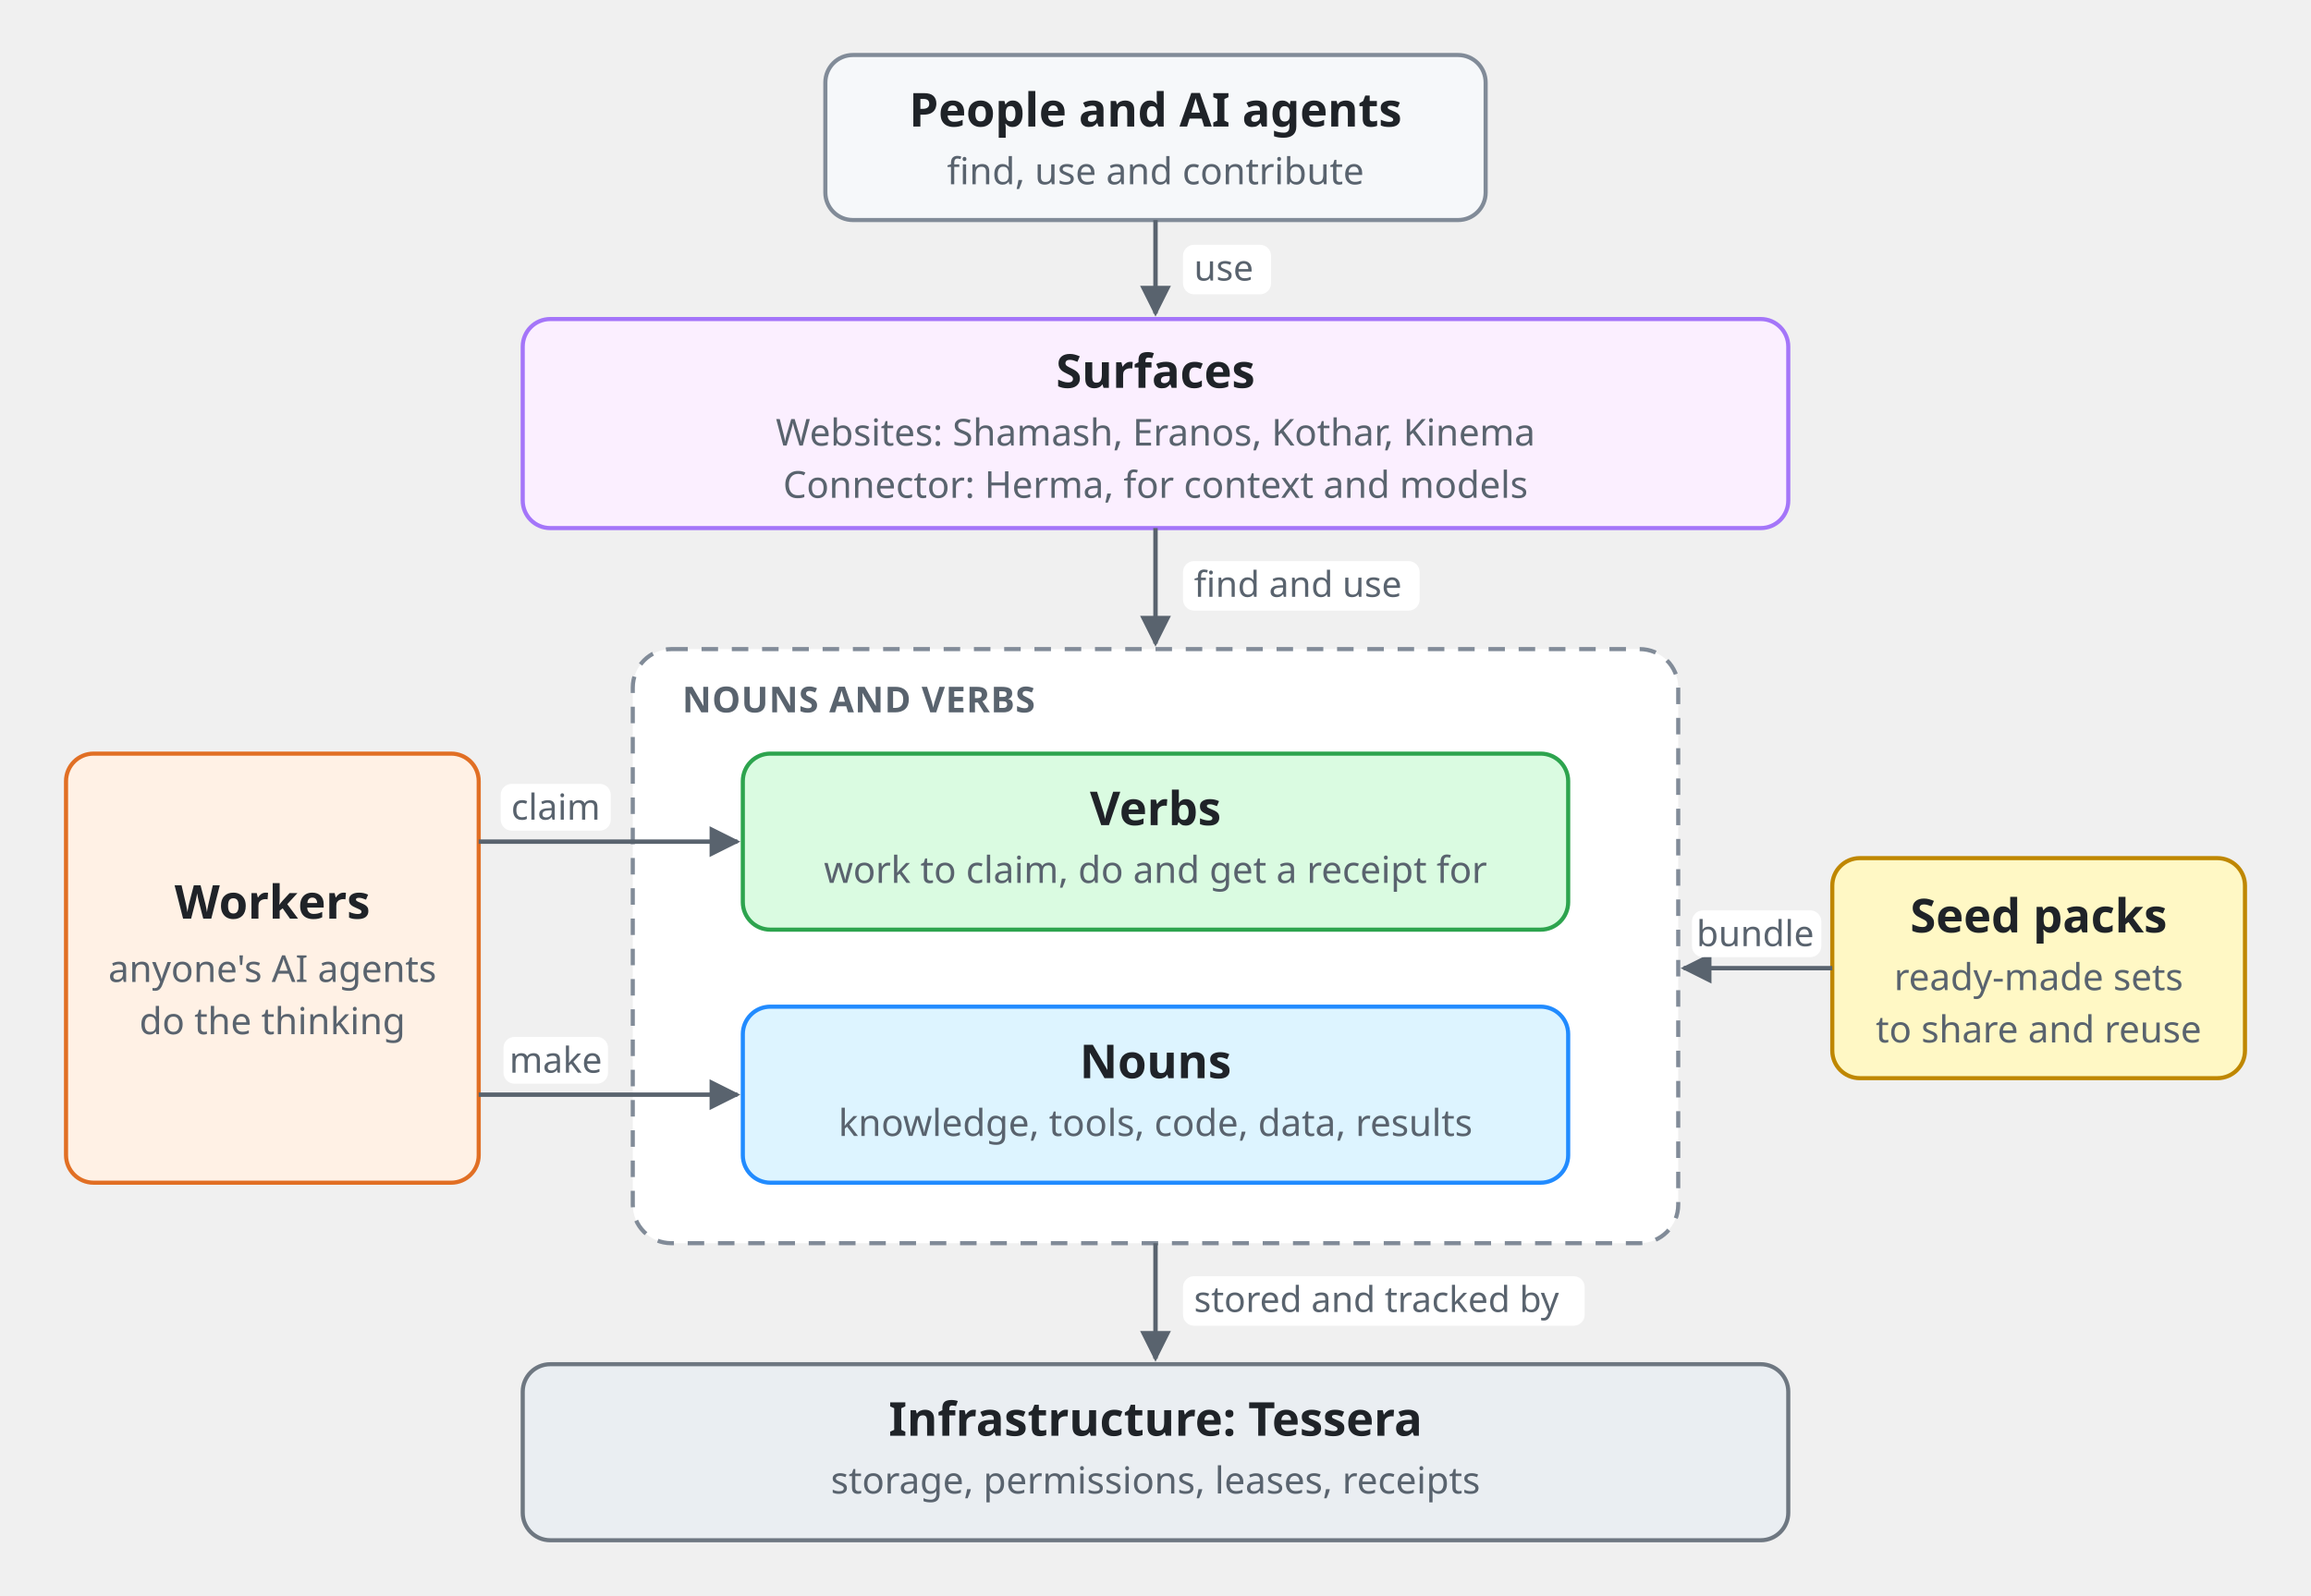
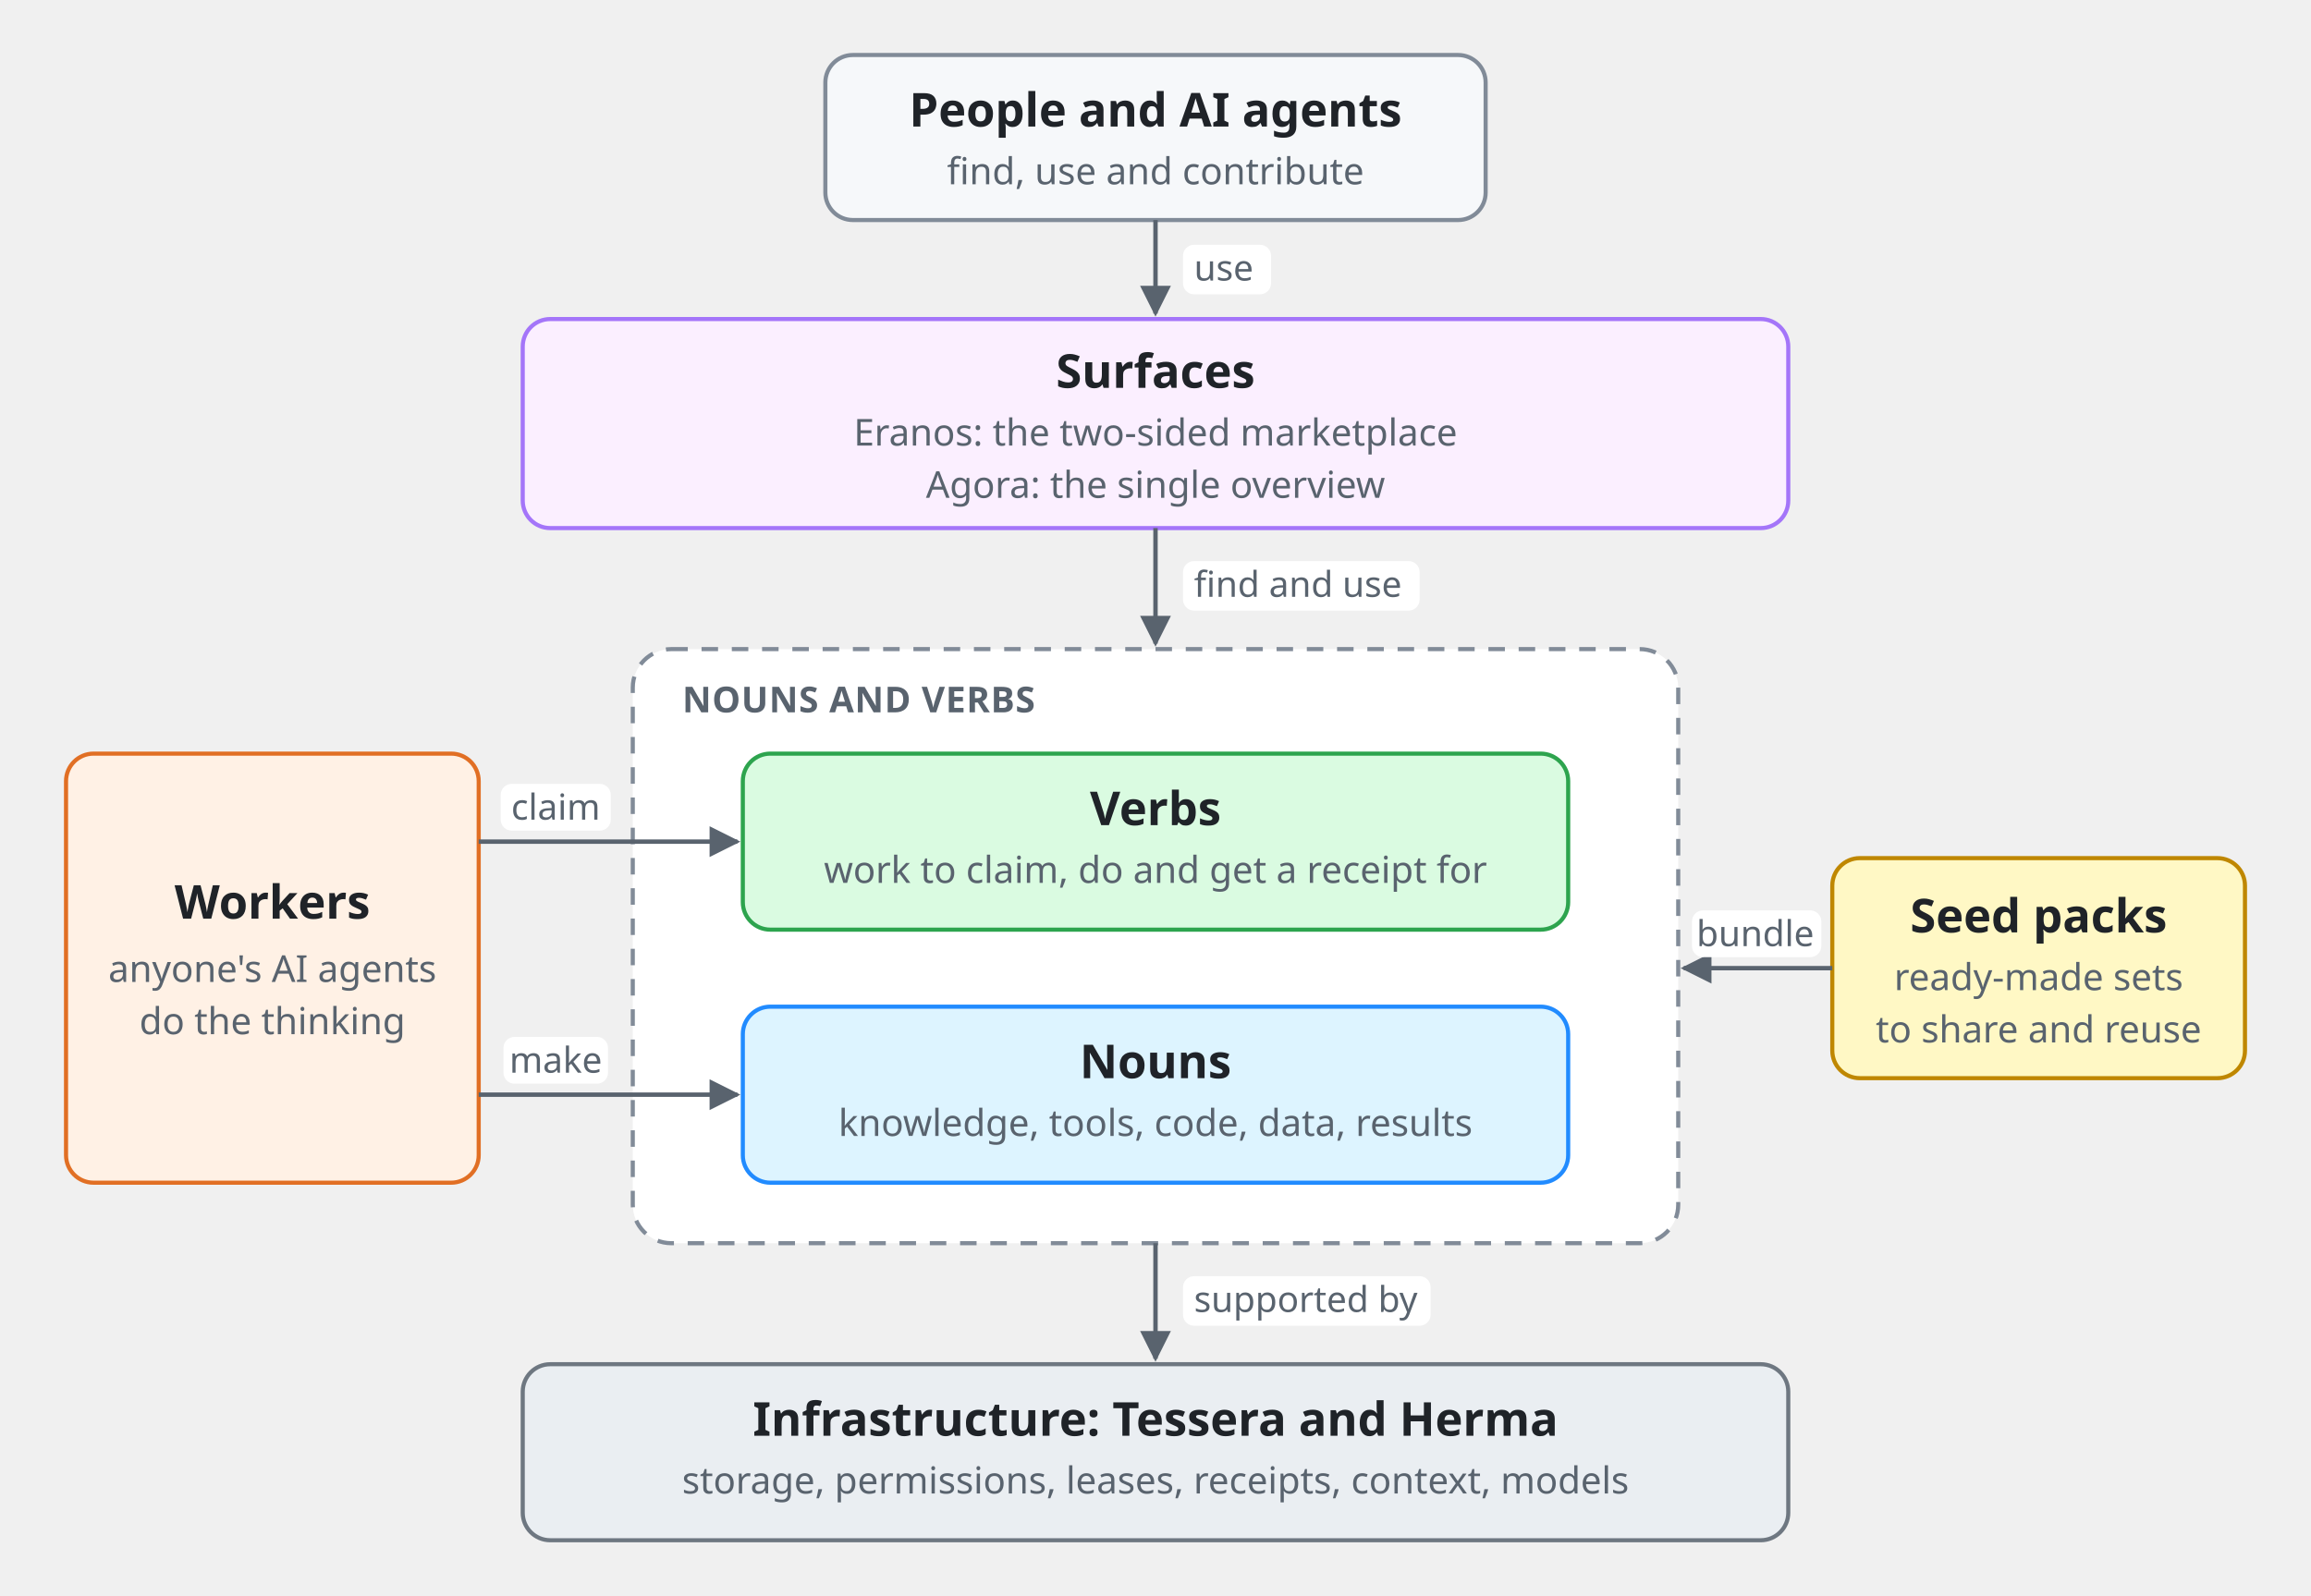
<svg xmlns="http://www.w3.org/2000/svg" viewBox="0 0 840 580" width="840" height="580" role="img" aria-labelledby="nv-title nv-desc">
  <style>
    /* Light theme first. Every text sits on its own filled shape, so it stays readable on any page color. */
    text { font-family: -apple-system, BlinkMacSystemFont, "Segoe UI", "Noto Sans", Helvetica, Arial, sans-serif; }
    .title { font-size: 17px; font-weight: 600; fill: #1f2328; }
    .sub { font-size: 13.5px; fill: #59636e; }
    .group-name { font-size: 13px; font-weight: 600; fill: #59636e; letter-spacing: 0.02em; }
    .label { font-size: 13px; font-weight: 500; fill: #59636e; }
    .pill { fill: #ffffff; }
    .line { stroke: #59636e; stroke-width: 1.6; fill: none; }
    .head { fill: #59636e; }
    .box { stroke-width: 1.5; }
    .people { fill: #f6f8fa; stroke: #818b98; }
    .surfaces { fill: #fbefff; stroke: #a475f9; }
    .verbs { fill: #dafbe1; stroke: #2da44e; }
    .nouns { fill: #ddf4ff; stroke: #218bff; }
    .workers { fill: #fff1e5; stroke: #e16f24; }
    .seeds { fill: #fff8c5; stroke: #bf8700; }
    .infra { fill: #eaeef2; stroke: #6e7781; }
    .group { fill: #ffffff; stroke: #818b98; stroke-width: 1.5; stroke-dasharray: 6 5; }
    @media (prefers-color-scheme: dark) {
      .title { fill: #f0f6fc; }
      .sub, .group-name, .label { fill: #9198a1; }
      .pill { fill: #0d1117; }
      .line { stroke: #9198a1; }
      .head { fill: #9198a1; }
      .people { fill: #151b23; stroke: #656c76; }
      .surfaces { fill: #231a36; stroke: #ab7df8; }
      .verbs { fill: #0f2a1a; stroke: #3fb950; }
      .nouns { fill: #0c2440; stroke: #4493f8; }
      .workers { fill: #2e1a0b; stroke: #f0883e; }
      .seeds { fill: #2b2207; stroke: #d29922; }
      .infra { fill: #1c2128; stroke: #8b949e; }
      .group { fill: #0d1117; stroke: #656c76; }
    }
  </style>
  <defs>
    <marker id="nv-head" viewBox="0 0 10 10" refX="9" refY="5" markerWidth="7" markerHeight="7" orient="auto-start-reverse">
      <path class="head" d="M0,0 L10,5 L0,10 z" />
    </marker>
  </defs>
  <rect class="box people" x="300" y="20" width="240" height="60" rx="10" />
  <text class="title" x="420" y="46" text-anchor="middle">People and AI agents</text>
  <text class="sub" x="420" y="67" text-anchor="middle">find, use and contribute</text>
  <line class="line" x1="420" y1="80" x2="420" y2="114" marker-end="url(#nv-head)" />
  <rect class="pill" x="430" y="89" width="32" height="18" rx="4" />
  <text class="label" x="434" y="102">use</text>
  <rect class="box surfaces" x="190" y="116" width="460" height="76" rx="10" />
  <text class="title" x="420" y="141" text-anchor="middle">Surfaces</text>
-   <text class="sub" x="420" y="162" text-anchor="middle">Websites: Shamash, Eranos, Kothar, Kinema</text>
-   <text class="sub" x="420" y="181" text-anchor="middle">Connector: Herma, for context and models</text>
+   <text class="sub" x="420" y="162" text-anchor="middle">Eranos: the two-sided marketplace</text>
+   <text class="sub" x="420" y="181" text-anchor="middle">Agora: the single overview</text>
  <line class="line" x1="420" y1="192" x2="420" y2="234" marker-end="url(#nv-head)" />
  <rect class="pill" x="430" y="204" width="86" height="18" rx="4" />
  <text class="label" x="434" y="217">find and use</text>
  <rect class="group" x="230" y="236" width="380" height="216" rx="14" />
  <text class="group-name" x="248" y="259">NOUNS AND VERBS</text>
  <rect class="box verbs" x="270" y="274" width="300" height="64" rx="10" />
  <text class="title" x="420" y="300" text-anchor="middle">Verbs</text>
  <text class="sub" x="420" y="321" text-anchor="middle">work to claim, do and get a receipt for</text>
  <rect class="box nouns" x="270" y="366" width="300" height="64" rx="10" />
  <text class="title" x="420" y="392" text-anchor="middle">Nouns</text>
  <text class="sub" x="420" y="413" text-anchor="middle">knowledge, tools, code, data, results</text>
  <rect class="box workers" x="24" y="274" width="150" height="156" rx="10" />
  <text class="title" x="99" y="334" text-anchor="middle">Workers</text>
  <text class="sub" x="99" y="357" text-anchor="middle">anyone's AI agents</text>
  <text class="sub" x="99" y="376" text-anchor="middle">do the thinking</text>
  <line class="line" x1="174" y1="306" x2="268" y2="306" marker-end="url(#nv-head)" />
  <rect class="pill" x="182" y="285" width="40" height="17" rx="4" />
  <text class="label" x="202" y="298" text-anchor="middle">claim</text>
  <line class="line" x1="174" y1="398" x2="268" y2="398" marker-end="url(#nv-head)" />
  <rect class="pill" x="183" y="377" width="38" height="17" rx="4" />
  <text class="label" x="202" y="390" text-anchor="middle">make</text>
  <rect class="box seeds" x="666" y="312" width="150" height="80" rx="10" />
  <text class="title" x="741" y="339" text-anchor="middle">Seed packs</text>
  <text class="sub" x="741" y="360" text-anchor="middle">ready-made sets</text>
  <text class="sub" x="741" y="379" text-anchor="middle">to share and reuse</text>
  <line class="line" x1="666" y1="352" x2="612" y2="352" marker-end="url(#nv-head)" />
  <rect class="pill" x="615" y="331" width="47" height="17" rx="4" />
  <text class="label" x="638" y="344" text-anchor="middle">bundle</text>
  <line class="line" x1="420" y1="452" x2="420" y2="494" marker-end="url(#nv-head)" />
-   <rect class="pill" x="430" y="464" width="146" height="18" rx="4" />
-   <text class="label" x="434" y="477">stored and tracked by</text>
+   <rect class="pill" x="430" y="464" width="90" height="18" rx="4" />
+   <text class="label" x="434" y="477">supported by</text>
  <rect class="box infra" x="190" y="496" width="460" height="64" rx="10" />
-   <text class="title" x="420" y="522" text-anchor="middle">Infrastructure: Tessera</text>
-   <text class="sub" x="420" y="543" text-anchor="middle">storage, permissions, leases, receipts</text>
+   <text class="title" x="420" y="522" text-anchor="middle">Infrastructure: Tessera and Herma</text>
+   <text class="sub" x="420" y="543" text-anchor="middle">storage, permissions, leases, receipts, context, models</text>
</svg>
